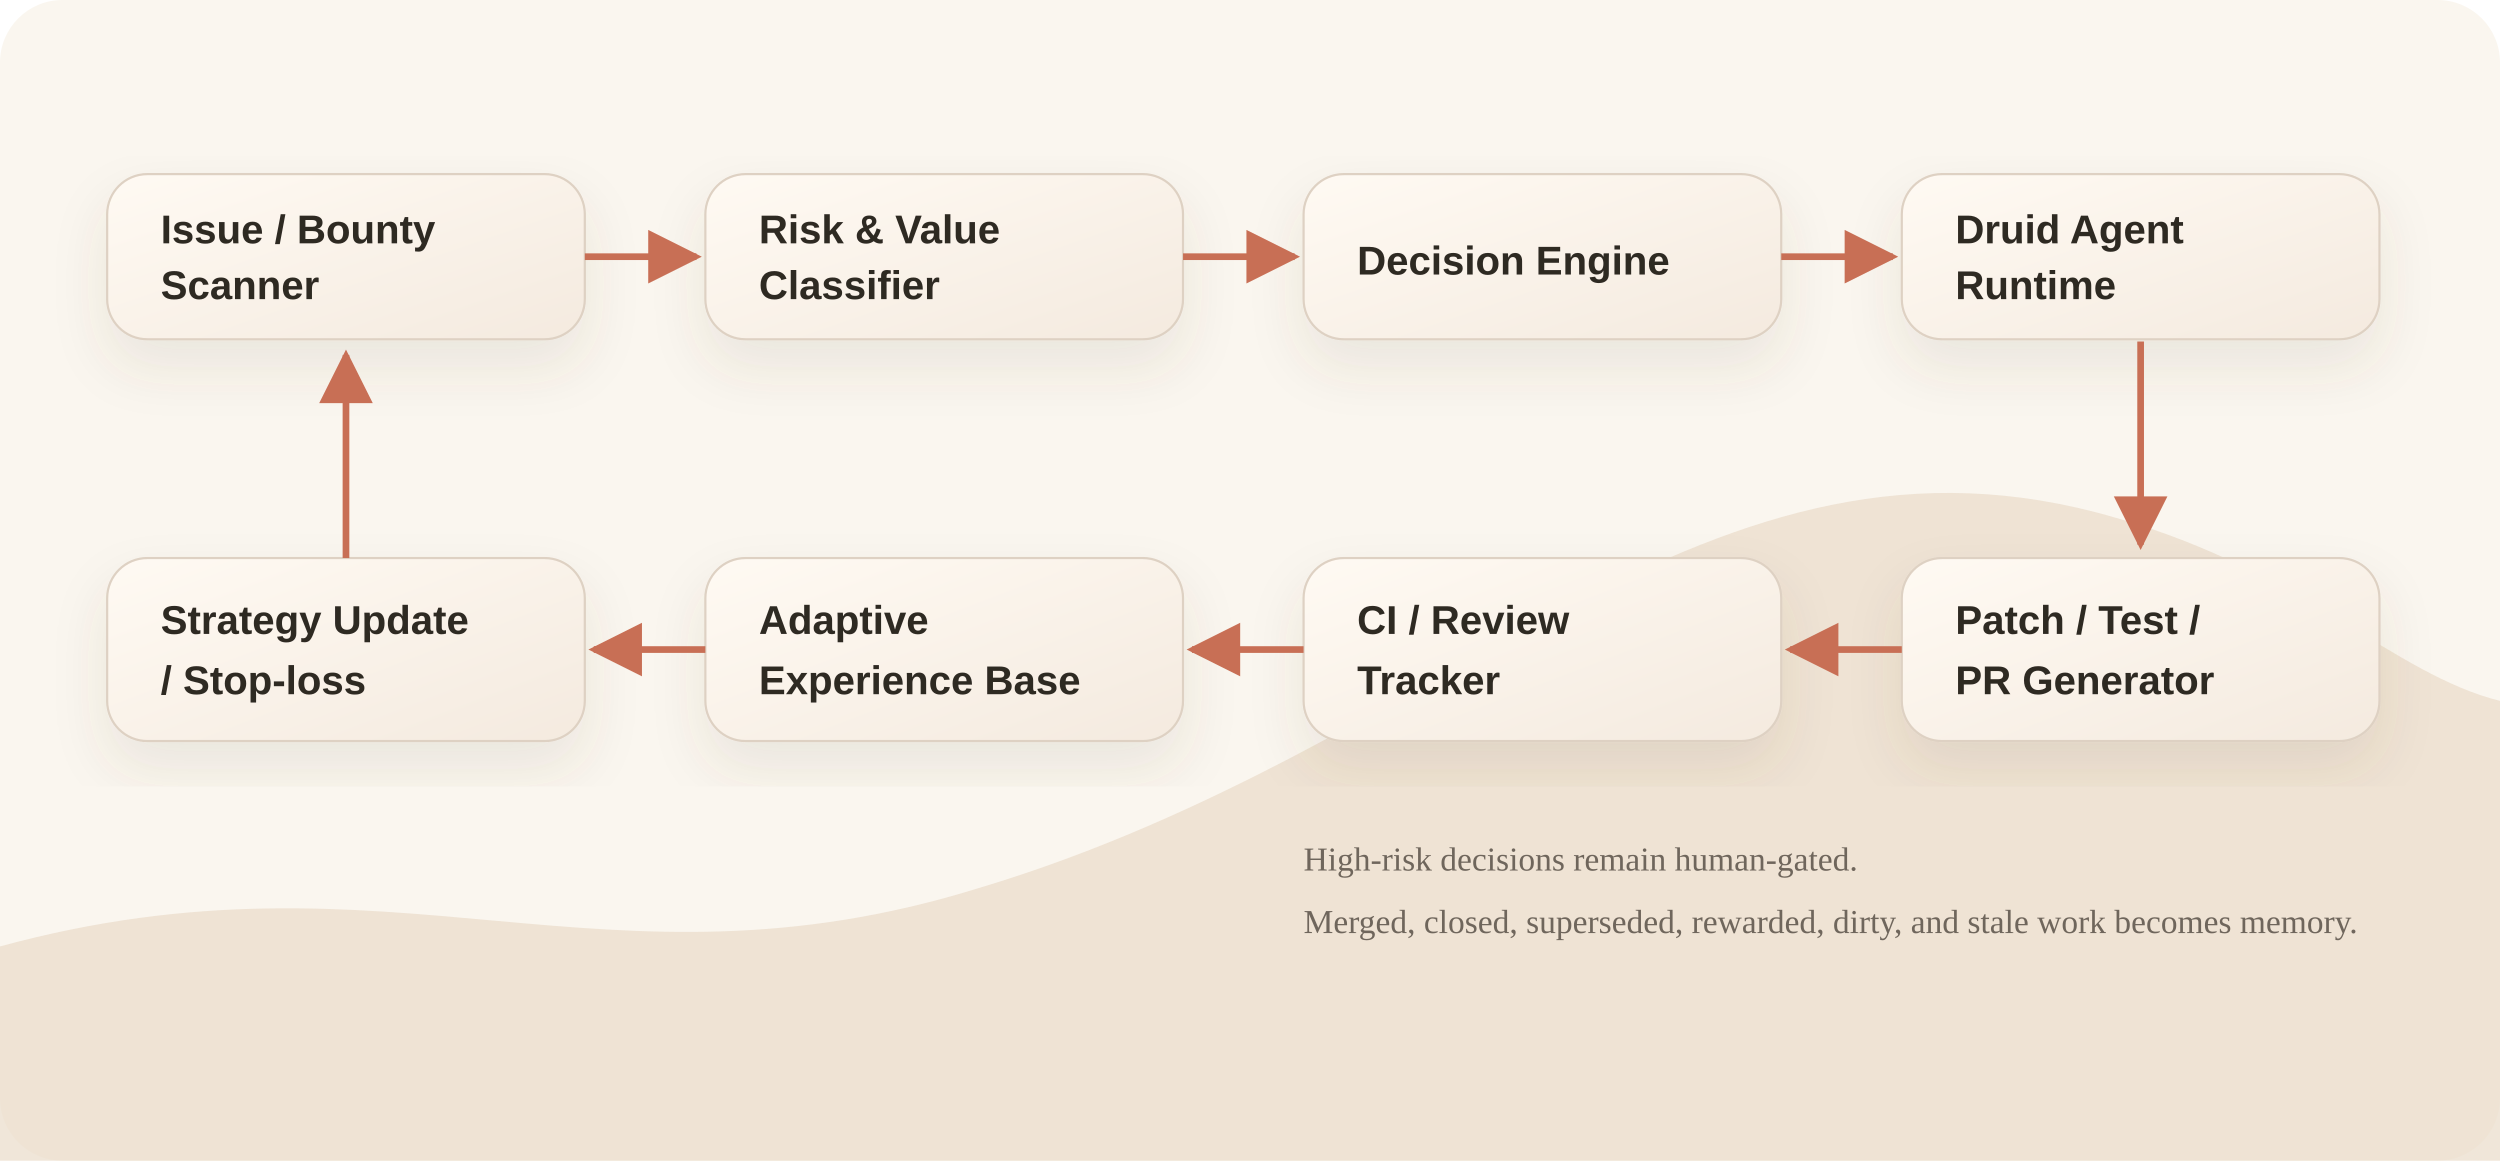
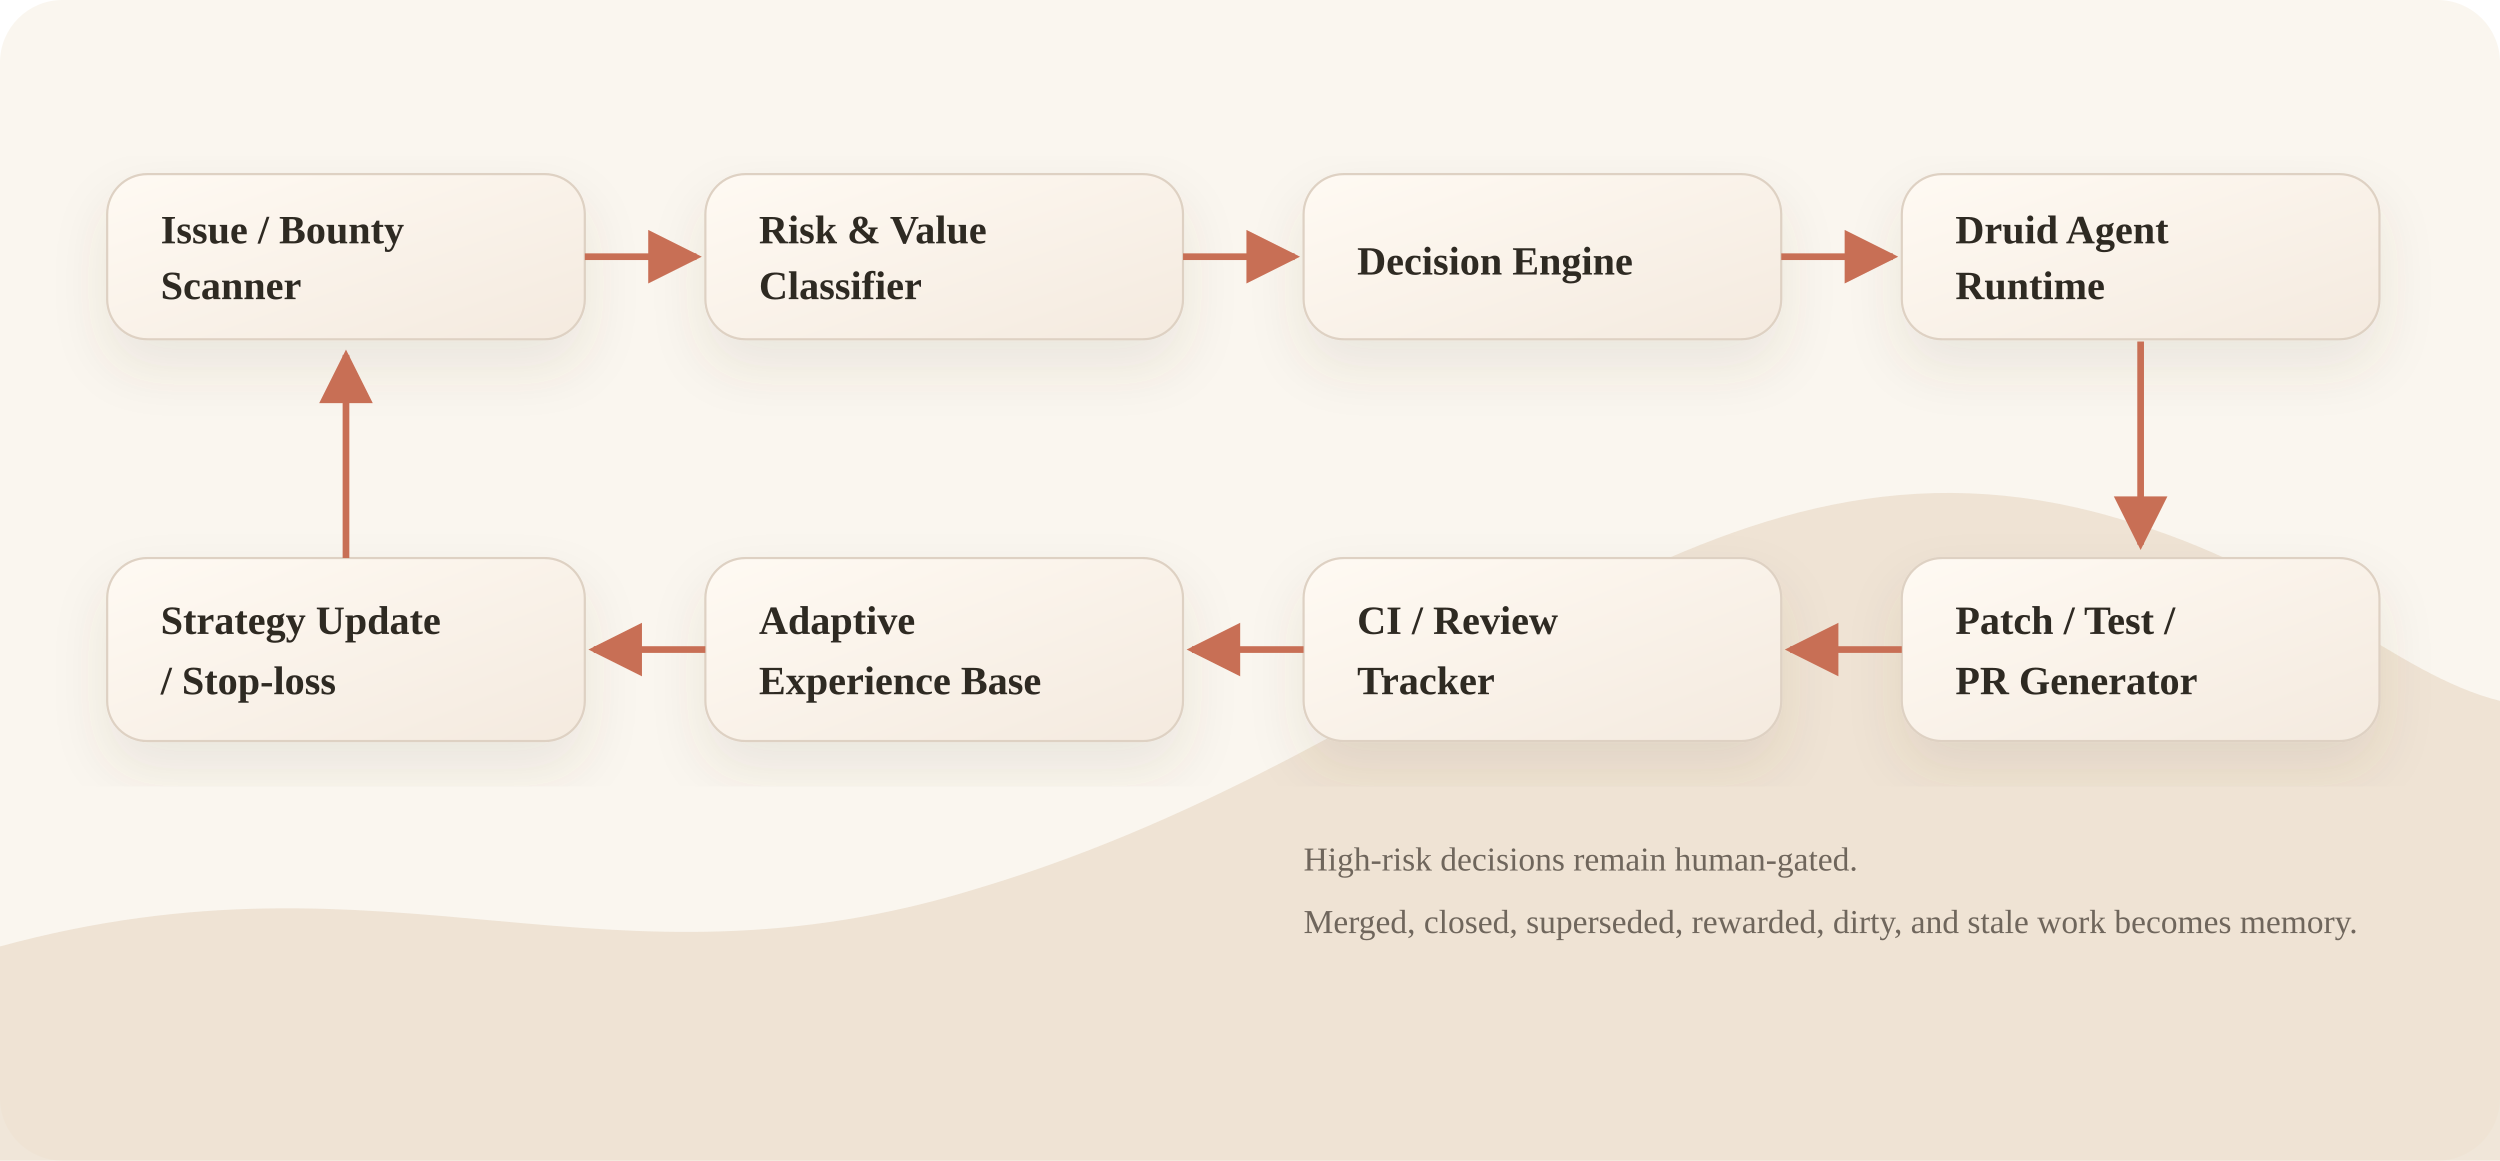
<svg xmlns="http://www.w3.org/2000/svg" width="1120" height="520" viewBox="0 0 1120 520" role="img" aria-labelledby="title desc">
  <defs>
    <linearGradient id="paper" x1="0" y1="0" x2="1" y2="1">
      <stop offset="0" stop-color="#fffaf3" />
      <stop offset="1" stop-color="#f4eadf" />
    </linearGradient>
    <marker id="arrow" viewBox="0 0 10 10" refX="9" refY="5" markerWidth="8" markerHeight="8" orient="auto-start-reverse">
      <path d="M0 0l10 5-10 5z" fill="#c86f55" />
    </marker>
    <filter id="shadow" x="-8%" y="-8%" width="116%" height="116%">
      <feDropShadow dx="0" dy="12" stdDeviation="12" flood-color="#6b4a36" flood-opacity="0.10" />
    </filter>
  </defs>
  <rect width="1120" height="520" rx="28" fill="#faf6ef" />
  <path d="M0 424 C176 376 270 450 438 398 C652 334 764 178 948 232 C1032 256 1072 302 1120 314 L1120 520 L0 520 Z" fill="#eadbc9" opacity="0.7" />
-   <g font-family="Styrene A, Styrene B, Anthropic Sans, Helvetica Neue, Arial, -apple-system, BlinkMacSystemFont, Segoe UI, sans-serif" font-size="18" font-weight="760" fill="#2f2a24" filter="url(#shadow)">
+   <g font-family="Times New Roman, Tiempos Headline, Tiempos Text, Iowan Old Style, Georgia, Cambria, serif" font-size="18" font-weight="760" fill="#2f2a24" filter="url(#shadow)">
    <g transform="translate(48 78)">
      <rect width="214" height="74" rx="18" fill="url(#paper)" stroke="#ded1c3" />
      <text x="24" y="31">Issue / Bounty</text>
      <text x="24" y="56">Scanner</text>
    </g>
    <g transform="translate(316 78)">
      <rect width="214" height="74" rx="18" fill="url(#paper)" stroke="#ded1c3" />
      <text x="24" y="31">Risk &amp; Value</text>
      <text x="24" y="56">Classifier</text>
    </g>
    <g transform="translate(584 78)">
      <rect width="214" height="74" rx="18" fill="url(#paper)" stroke="#ded1c3" />
      <text x="24" y="45">Decision Engine</text>
    </g>
    <g transform="translate(852 78)">
      <rect width="214" height="74" rx="18" fill="url(#paper)" stroke="#ded1c3" />
      <text x="24" y="31">Druid Agent</text>
      <text x="24" y="56">Runtime</text>
    </g>
    <g transform="translate(852 250)">
      <rect width="214" height="82" rx="18" fill="url(#paper)" stroke="#ded1c3" />
      <text x="24" y="34">Patch / Test /</text>
      <text x="24" y="61">PR Generator</text>
    </g>
    <g transform="translate(584 250)">
      <rect width="214" height="82" rx="18" fill="url(#paper)" stroke="#ded1c3" />
      <text x="24" y="34">CI / Review</text>
      <text x="24" y="61">Tracker</text>
    </g>
    <g transform="translate(316 250)">
      <rect width="214" height="82" rx="18" fill="url(#paper)" stroke="#ded1c3" />
      <text x="24" y="34">Adaptive</text>
      <text x="24" y="61">Experience Base</text>
    </g>
    <g transform="translate(48 250)">
      <rect width="214" height="82" rx="18" fill="url(#paper)" stroke="#ded1c3" />
      <text x="24" y="34">Strategy Update</text>
      <text x="24" y="61">/ Stop-loss</text>
    </g>
  </g>
  <g fill="none" stroke="#c86f55" stroke-width="3" marker-end="url(#arrow)">
    <path d="M262 115h50" />
    <path d="M530 115h50" />
    <path d="M798 115h50" />
    <path d="M959 153v91" />
    <path d="M852 291h-50" />
    <path d="M584 291h-50" />
    <path d="M316 291h-50" />
    <path d="M155 250v-91" />
  </g>
-   <g font-family="Tiempos Text, Tiempos, Iowan Old Style, Georgia, Cambria, Times New Roman, serif" font-size="15" fill="#6f665c">
+   <g font-family="Times New Roman, Tiempos Text, Iowan Old Style, Georgia, Cambria, serif" font-size="15" fill="#6f665c">
    <text x="584" y="390">High-risk decisions remain human-gated.</text>
    <text x="584" y="418">Merged, closed, superseded, rewarded, dirty, and stale work becomes memory.</text>
  </g>
</svg>
